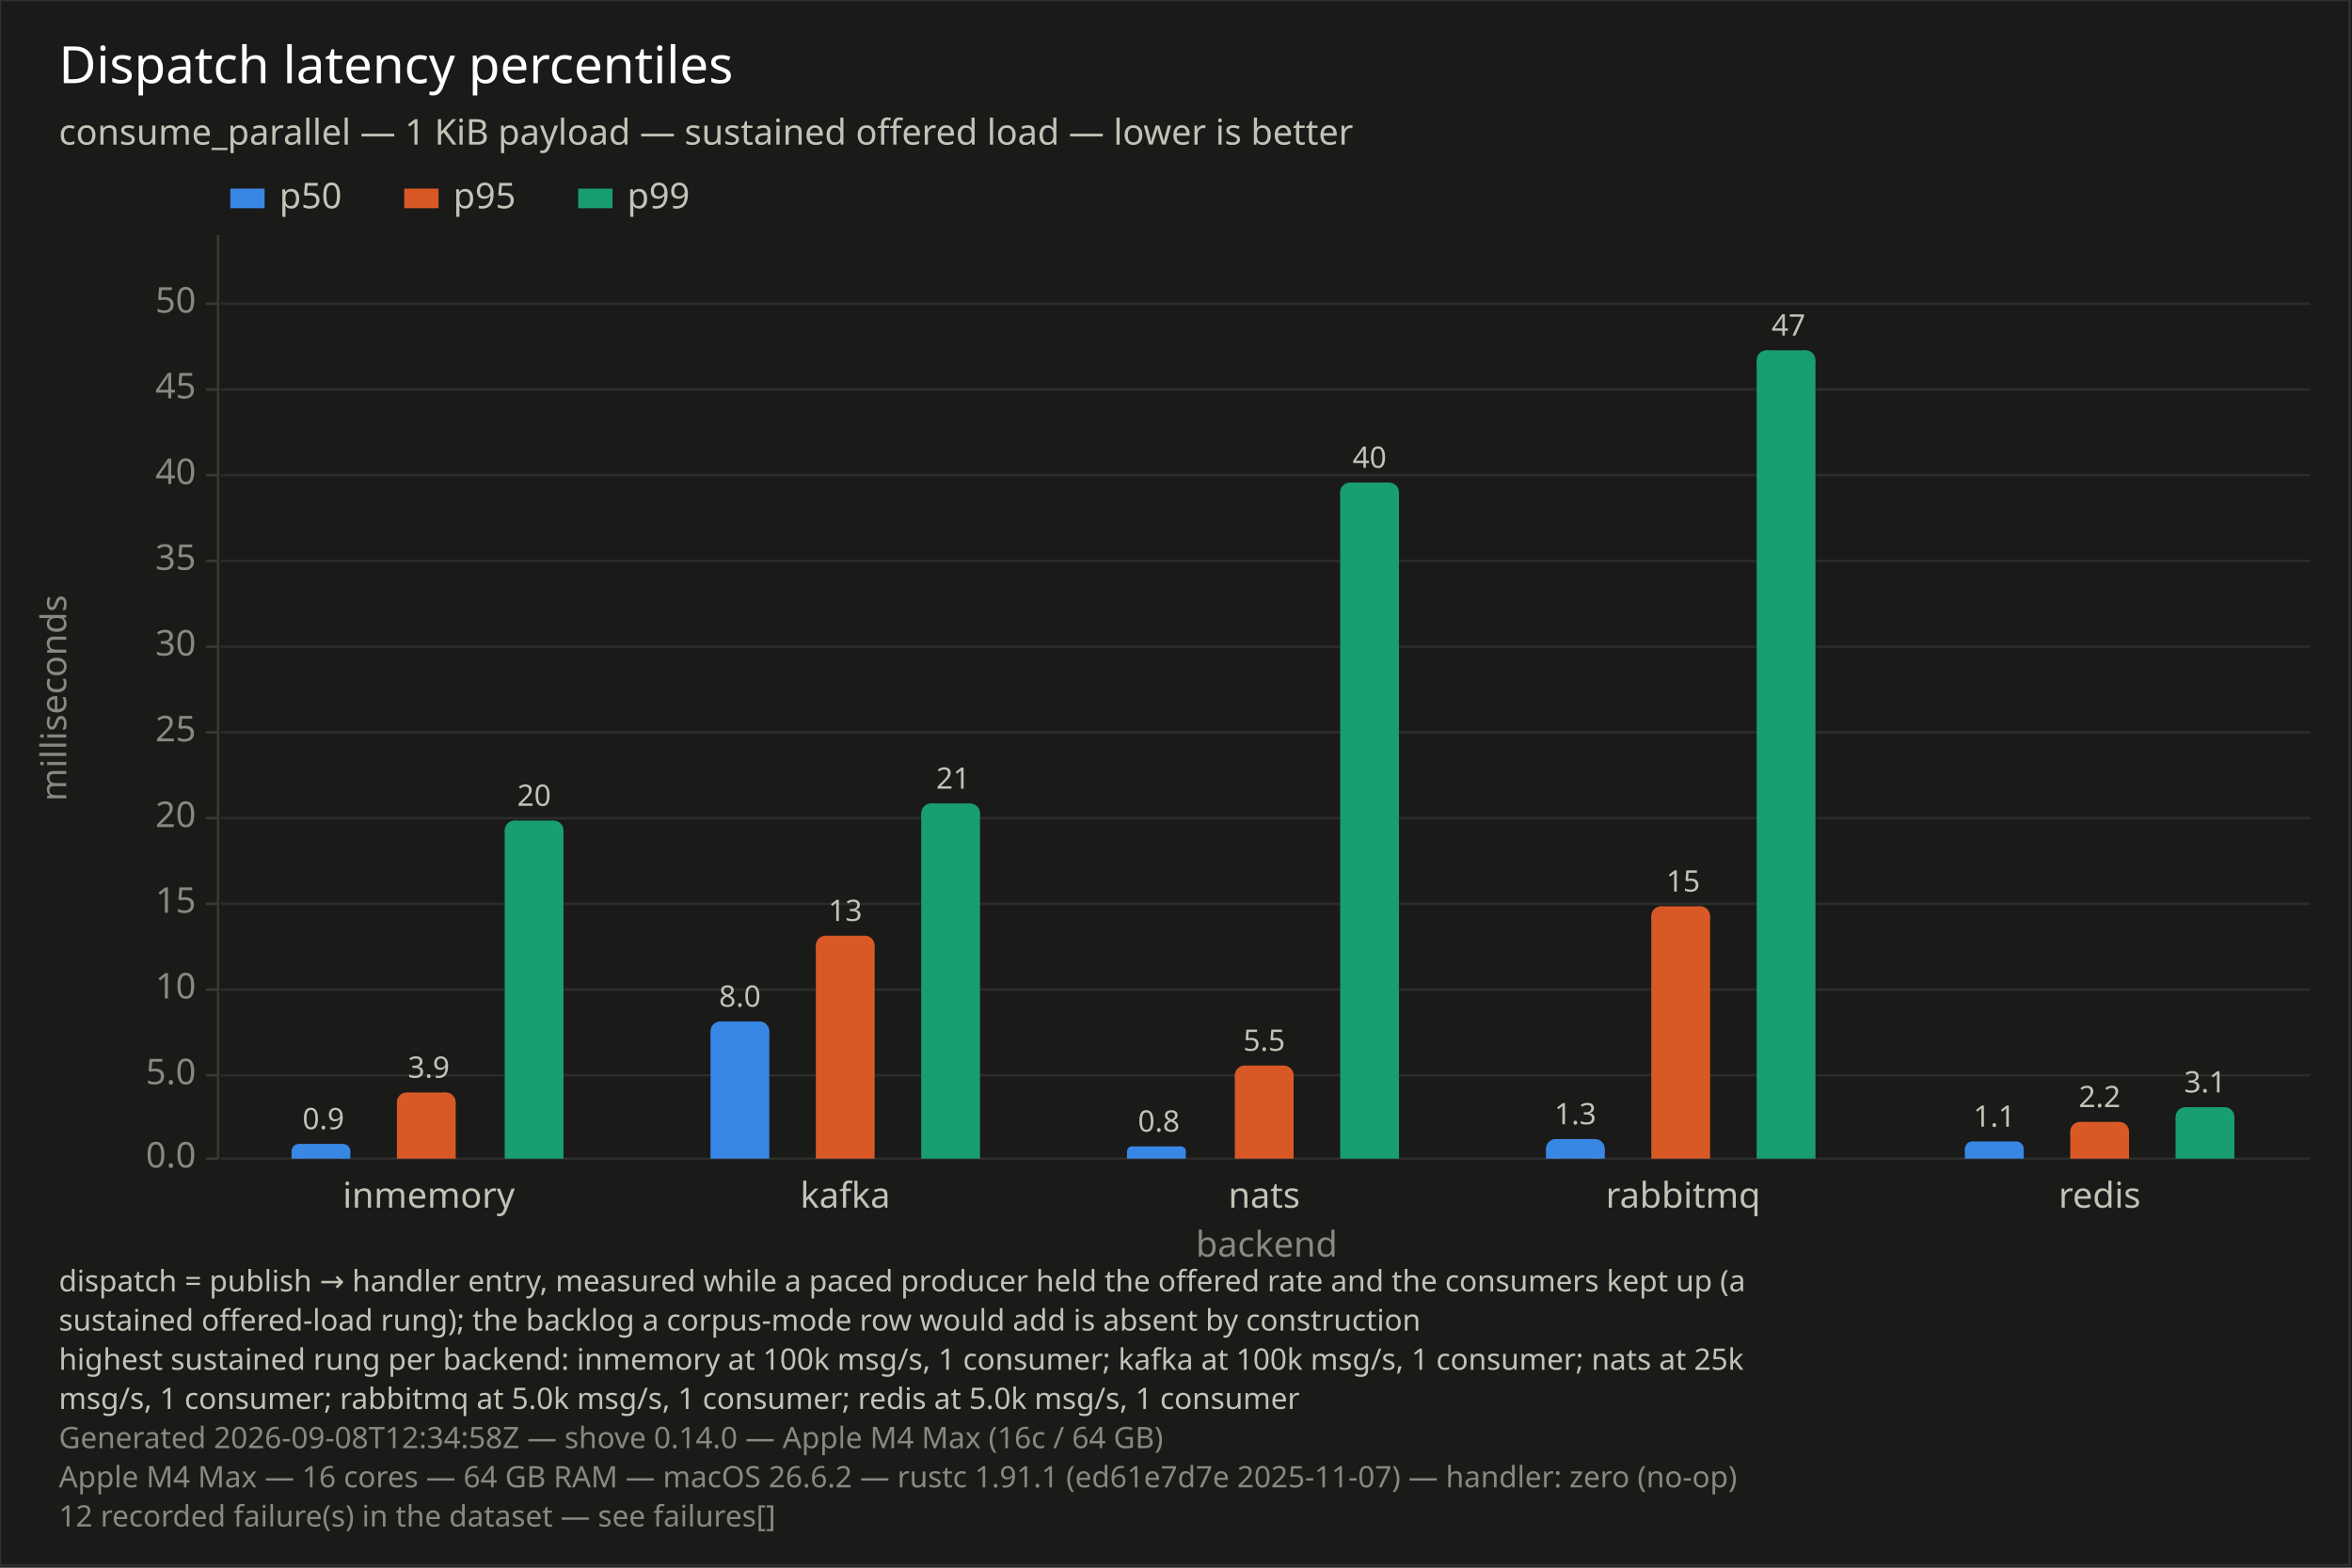
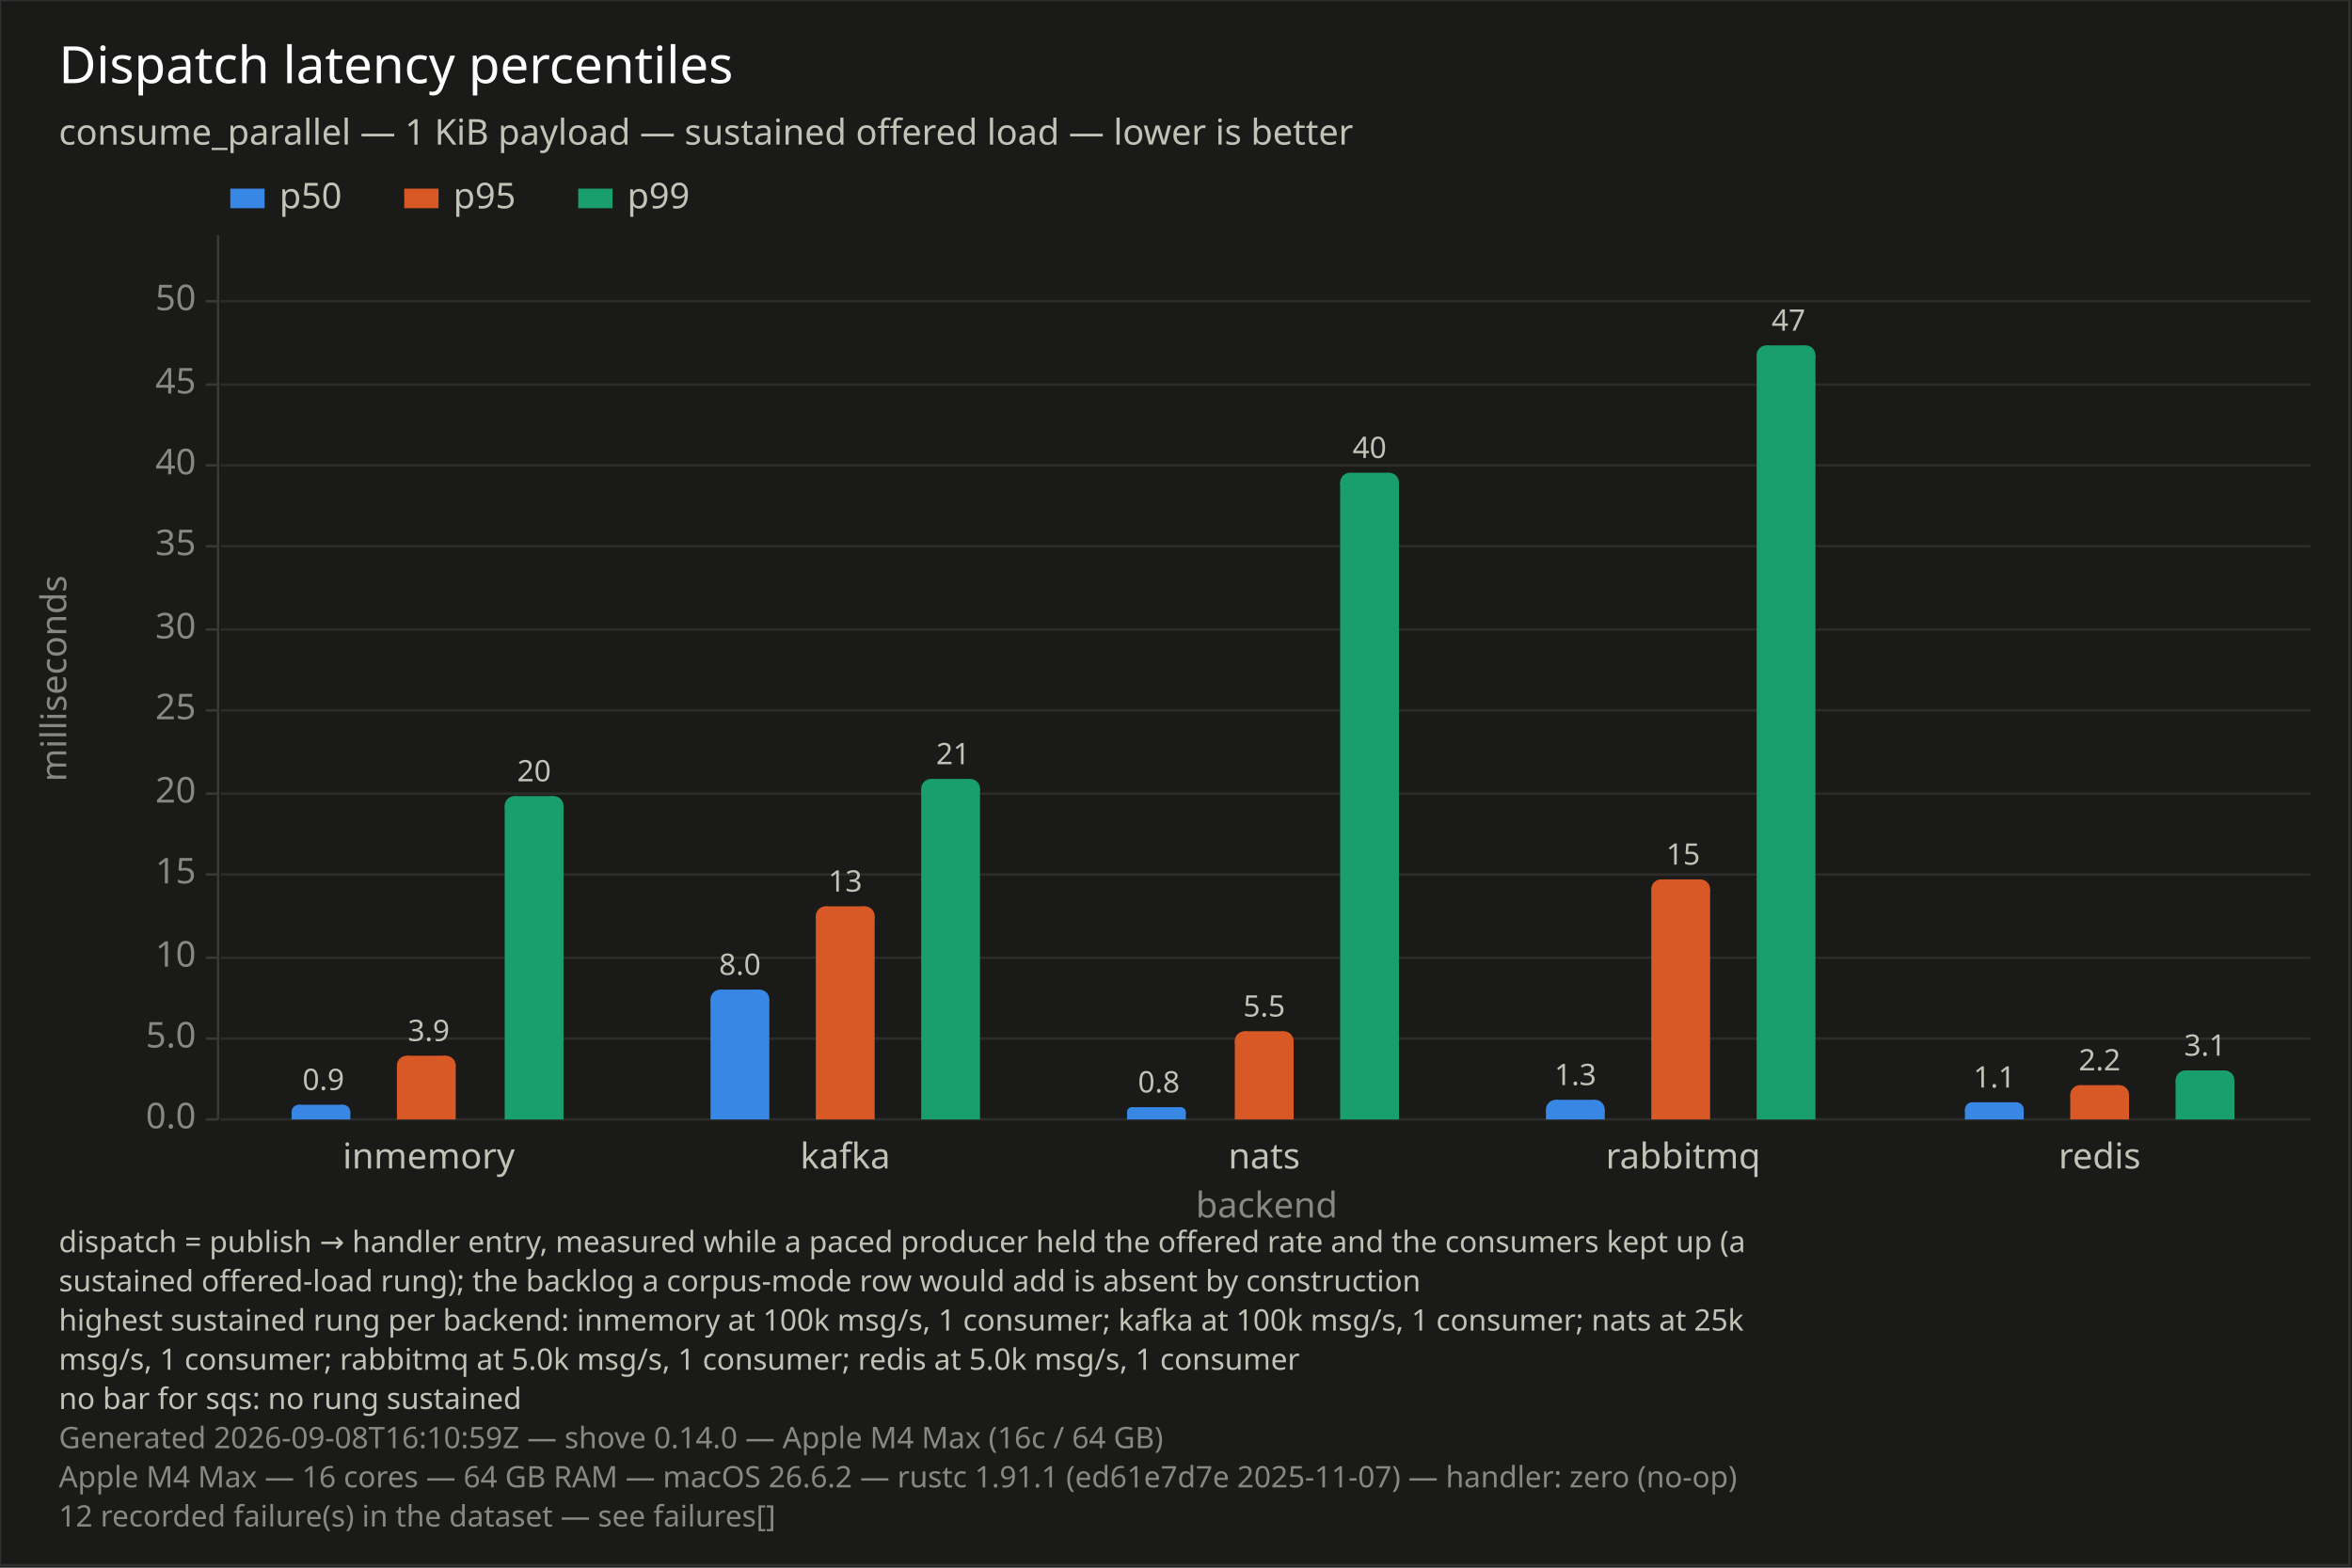
<svg xmlns="http://www.w3.org/2000/svg" width="960" height="640" viewBox="0 0 960 640">
  <rect x="0" y="0" width="960" height="640" opacity="1" fill="#1A1A19" stroke="none" />
  <rect x="0" y="0" width="959" height="639" opacity="0.1" fill="none" stroke="#FFFFFF" />
  <text x="24" y="18" dy="0.76em" text-anchor="start" font-family="sans-serif" font-size="20.968" opacity="1" fill="#FFFFFF">
Dispatch latency percentiles
</text>
  <text x="24" y="48" dy="0.76em" text-anchor="start" font-family="sans-serif" font-size="14.516" opacity="1" fill="#C3C2B7">
consume_parallel — 1 KiB payload — sustained offered load — lower is better
</text>
+   <text x="24" y="502" dy="0.76em" text-anchor="start" font-family="sans-serif" font-size="12.097" opacity="1" fill="#C3C2B7">
+ dispatch = publish → handler entry, measured while a paced producer held the offered rate and the consumers kept up (a
+ </text>
  <text x="24" y="518" dy="0.76em" text-anchor="start" font-family="sans-serif" font-size="12.097" opacity="1" fill="#C3C2B7">
- dispatch = publish → handler entry, measured while a paced producer held the offered rate and the consumers kept up (a
+ sustained offered-load rung); the backlog a corpus-mode row would add is absent by construction
</text>
  <text x="24" y="534" dy="0.76em" text-anchor="start" font-family="sans-serif" font-size="12.097" opacity="1" fill="#C3C2B7">
- sustained offered-load rung); the backlog a corpus-mode row would add is absent by construction
+ highest sustained rung per backend: inmemory at 100k msg/s, 1 consumer; kafka at 100k msg/s, 1 consumer; nats at 25k
</text>
  <text x="24" y="550" dy="0.76em" text-anchor="start" font-family="sans-serif" font-size="12.097" opacity="1" fill="#C3C2B7">
- highest sustained rung per backend: inmemory at 100k msg/s, 1 consumer; kafka at 100k msg/s, 1 consumer; nats at 25k
+ msg/s, 1 consumer; rabbitmq at 5.0k msg/s, 1 consumer; redis at 5.0k msg/s, 1 consumer
</text>
  <text x="24" y="566" dy="0.76em" text-anchor="start" font-family="sans-serif" font-size="12.097" opacity="1" fill="#C3C2B7">
- msg/s, 1 consumer; rabbitmq at 5.0k msg/s, 1 consumer; redis at 5.0k msg/s, 1 consumer
+ no bar for sqs: no rung sustained
</text>
  <text x="24" y="582" dy="0.76em" text-anchor="start" font-family="sans-serif" font-size="12.097" opacity="1" fill="#898781">
- Generated 2026-09-08T12:34:58Z — shove 0.14.0 — Apple M4 Max (16c / 64 GB)
+ Generated 2026-09-08T16:10:59Z — shove 0.14.0 — Apple M4 Max (16c / 64 GB)
</text>
  <text x="24" y="598" dy="0.76em" text-anchor="start" font-family="sans-serif" font-size="12.097" opacity="1" fill="#898781">
Apple M4 Max — 16 cores — 64 GB RAM — macOS 26.6.2 — rustc 1.91.1 (ed61e7d7e 2025-11-07) — handler: zero (no-op)
</text>
  <text x="24" y="614" dy="0.76em" text-anchor="start" font-family="sans-serif" font-size="12.097" opacity="1" fill="#898781">
12 recorded failure(s) in the dataset — see failures[]
</text>
-   <text x="16" y="285" dy="0.76em" text-anchor="middle" font-family="sans-serif" font-size="14.516" opacity="1" fill="#898781" transform="rotate(270, 16, 285)">
+   <text x="16" y="277" dy="0.76em" text-anchor="middle" font-family="sans-serif" font-size="14.516" opacity="1" fill="#898781" transform="rotate(270, 16, 277)">
milliseconds
</text>
-   <line opacity="1" stroke="#2C2C2A" stroke-width="1" x1="90" y1="473" x2="943" y2="473" />
-   <line opacity="1" stroke="#2C2C2A" stroke-width="1" x1="90" y1="439" x2="943" y2="439" />
-   <line opacity="1" stroke="#2C2C2A" stroke-width="1" x1="90" y1="404" x2="943" y2="404" />
-   <line opacity="1" stroke="#2C2C2A" stroke-width="1" x1="90" y1="369" x2="943" y2="369" />
-   <line opacity="1" stroke="#2C2C2A" stroke-width="1" x1="90" y1="334" x2="943" y2="334" />
-   <line opacity="1" stroke="#2C2C2A" stroke-width="1" x1="90" y1="299" x2="943" y2="299" />
-   <line opacity="1" stroke="#2C2C2A" stroke-width="1" x1="90" y1="264" x2="943" y2="264" />
-   <line opacity="1" stroke="#2C2C2A" stroke-width="1" x1="90" y1="229" x2="943" y2="229" />
-   <line opacity="1" stroke="#2C2C2A" stroke-width="1" x1="90" y1="194" x2="943" y2="194" />
-   <line opacity="1" stroke="#2C2C2A" stroke-width="1" x1="90" y1="159" x2="943" y2="159" />
-   <line opacity="1" stroke="#2C2C2A" stroke-width="1" x1="90" y1="124" x2="943" y2="124" />
-   <polyline fill="none" opacity="1" stroke="#383835" stroke-width="1" points="89,96 89,473 " />
-   <text x="80" y="473" dy="0.5ex" text-anchor="end" font-family="sans-serif" font-size="14.516" opacity="1" fill="#898781">
+   <line opacity="1" stroke="#2C2C2A" stroke-width="1" x1="90" y1="457" x2="943" y2="457" />
+   <line opacity="1" stroke="#2C2C2A" stroke-width="1" x1="90" y1="424" x2="943" y2="424" />
+   <line opacity="1" stroke="#2C2C2A" stroke-width="1" x1="90" y1="391" x2="943" y2="391" />
+   <line opacity="1" stroke="#2C2C2A" stroke-width="1" x1="90" y1="357" x2="943" y2="357" />
+   <line opacity="1" stroke="#2C2C2A" stroke-width="1" x1="90" y1="324" x2="943" y2="324" />
+   <line opacity="1" stroke="#2C2C2A" stroke-width="1" x1="90" y1="290" x2="943" y2="290" />
+   <line opacity="1" stroke="#2C2C2A" stroke-width="1" x1="90" y1="257" x2="943" y2="257" />
+   <line opacity="1" stroke="#2C2C2A" stroke-width="1" x1="90" y1="223" x2="943" y2="223" />
+   <line opacity="1" stroke="#2C2C2A" stroke-width="1" x1="90" y1="190" x2="943" y2="190" />
+   <line opacity="1" stroke="#2C2C2A" stroke-width="1" x1="90" y1="157" x2="943" y2="157" />
+   <line opacity="1" stroke="#2C2C2A" stroke-width="1" x1="90" y1="123" x2="943" y2="123" />
+   <polyline fill="none" opacity="1" stroke="#383835" stroke-width="1" points="89,96 89,457 " />
+   <text x="80" y="457" dy="0.5ex" text-anchor="end" font-family="sans-serif" font-size="14.516" opacity="1" fill="#898781">
0.0
</text>
-   <polyline fill="none" opacity="1" stroke="#383835" stroke-width="1" points="84,473 89,473 " />
-   <text x="80" y="439" dy="0.5ex" text-anchor="end" font-family="sans-serif" font-size="14.516" opacity="1" fill="#898781">
+   <polyline fill="none" opacity="1" stroke="#383835" stroke-width="1" points="84,457 89,457 " />
+   <text x="80" y="424" dy="0.5ex" text-anchor="end" font-family="sans-serif" font-size="14.516" opacity="1" fill="#898781">
5.0
</text>
-   <polyline fill="none" opacity="1" stroke="#383835" stroke-width="1" points="84,439 89,439 " />
-   <text x="80" y="404" dy="0.5ex" text-anchor="end" font-family="sans-serif" font-size="14.516" opacity="1" fill="#898781">
+   <polyline fill="none" opacity="1" stroke="#383835" stroke-width="1" points="84,424 89,424 " />
+   <text x="80" y="391" dy="0.5ex" text-anchor="end" font-family="sans-serif" font-size="14.516" opacity="1" fill="#898781">
10
</text>
-   <polyline fill="none" opacity="1" stroke="#383835" stroke-width="1" points="84,404 89,404 " />
-   <text x="80" y="369" dy="0.5ex" text-anchor="end" font-family="sans-serif" font-size="14.516" opacity="1" fill="#898781">
+   <polyline fill="none" opacity="1" stroke="#383835" stroke-width="1" points="84,391 89,391 " />
+   <text x="80" y="357" dy="0.5ex" text-anchor="end" font-family="sans-serif" font-size="14.516" opacity="1" fill="#898781">
15
</text>
-   <polyline fill="none" opacity="1" stroke="#383835" stroke-width="1" points="84,369 89,369 " />
-   <text x="80" y="334" dy="0.5ex" text-anchor="end" font-family="sans-serif" font-size="14.516" opacity="1" fill="#898781">
+   <polyline fill="none" opacity="1" stroke="#383835" stroke-width="1" points="84,357 89,357 " />
+   <text x="80" y="324" dy="0.5ex" text-anchor="end" font-family="sans-serif" font-size="14.516" opacity="1" fill="#898781">
20
</text>
-   <polyline fill="none" opacity="1" stroke="#383835" stroke-width="1" points="84,334 89,334 " />
-   <text x="80" y="299" dy="0.5ex" text-anchor="end" font-family="sans-serif" font-size="14.516" opacity="1" fill="#898781">
+   <polyline fill="none" opacity="1" stroke="#383835" stroke-width="1" points="84,324 89,324 " />
+   <text x="80" y="290" dy="0.5ex" text-anchor="end" font-family="sans-serif" font-size="14.516" opacity="1" fill="#898781">
25
</text>
-   <polyline fill="none" opacity="1" stroke="#383835" stroke-width="1" points="84,299 89,299 " />
-   <text x="80" y="264" dy="0.5ex" text-anchor="end" font-family="sans-serif" font-size="14.516" opacity="1" fill="#898781">
+   <polyline fill="none" opacity="1" stroke="#383835" stroke-width="1" points="84,290 89,290 " />
+   <text x="80" y="257" dy="0.5ex" text-anchor="end" font-family="sans-serif" font-size="14.516" opacity="1" fill="#898781">
30
</text>
-   <polyline fill="none" opacity="1" stroke="#383835" stroke-width="1" points="84,264 89,264 " />
-   <text x="80" y="229" dy="0.5ex" text-anchor="end" font-family="sans-serif" font-size="14.516" opacity="1" fill="#898781">
+   <polyline fill="none" opacity="1" stroke="#383835" stroke-width="1" points="84,257 89,257 " />
+   <text x="80" y="223" dy="0.5ex" text-anchor="end" font-family="sans-serif" font-size="14.516" opacity="1" fill="#898781">
35
</text>
-   <polyline fill="none" opacity="1" stroke="#383835" stroke-width="1" points="84,229 89,229 " />
-   <text x="80" y="194" dy="0.5ex" text-anchor="end" font-family="sans-serif" font-size="14.516" opacity="1" fill="#898781">
+   <polyline fill="none" opacity="1" stroke="#383835" stroke-width="1" points="84,223 89,223 " />
+   <text x="80" y="190" dy="0.5ex" text-anchor="end" font-family="sans-serif" font-size="14.516" opacity="1" fill="#898781">
40
</text>
-   <polyline fill="none" opacity="1" stroke="#383835" stroke-width="1" points="84,194 89,194 " />
-   <text x="80" y="159" dy="0.5ex" text-anchor="end" font-family="sans-serif" font-size="14.516" opacity="1" fill="#898781">
+   <polyline fill="none" opacity="1" stroke="#383835" stroke-width="1" points="84,190 89,190 " />
+   <text x="80" y="157" dy="0.5ex" text-anchor="end" font-family="sans-serif" font-size="14.516" opacity="1" fill="#898781">
45
</text>
-   <polyline fill="none" opacity="1" stroke="#383835" stroke-width="1" points="84,159 89,159 " />
-   <text x="80" y="124" dy="0.5ex" text-anchor="end" font-family="sans-serif" font-size="14.516" opacity="1" fill="#898781">
+   <polyline fill="none" opacity="1" stroke="#383835" stroke-width="1" points="84,157 89,157 " />
+   <text x="80" y="123" dy="0.5ex" text-anchor="end" font-family="sans-serif" font-size="14.516" opacity="1" fill="#898781">
50
</text>
-   <polyline fill="none" opacity="1" stroke="#383835" stroke-width="1" points="84,124 89,124 " />
-   <rect x="119" y="470" width="24" height="3" opacity="1" fill="#3987E5" stroke="none" />
-   <rect x="122" y="467" width="18" height="4" opacity="1" fill="#3987E5" stroke="none" />
-   <circle cx="122" cy="470" r="3" opacity="1" fill="#3987E5" stroke="none" stroke-width="0" />
-   <circle cx="140" cy="470" r="3" opacity="1" fill="#3987E5" stroke="none" stroke-width="0" />
-   <text x="132" y="464" dy="-0.5ex" text-anchor="middle" font-family="sans-serif" font-size="12.097" opacity="1" fill="#C3C2B7">
+   <polyline fill="none" opacity="1" stroke="#383835" stroke-width="1" points="84,123 89,123 " />
+   <rect x="119" y="454" width="24" height="3" opacity="1" fill="#3987E5" stroke="none" />
+   <rect x="122" y="451" width="18" height="4" opacity="1" fill="#3987E5" stroke="none" />
+   <circle cx="122" cy="454" r="3" opacity="1" fill="#3987E5" stroke="none" stroke-width="0" />
+   <circle cx="140" cy="454" r="3" opacity="1" fill="#3987E5" stroke="none" stroke-width="0" />
+   <text x="132" y="448" dy="-0.5ex" text-anchor="middle" font-family="sans-serif" font-size="12.097" opacity="1" fill="#C3C2B7">
0.9
</text>
-   <rect x="162" y="450" width="24" height="23" opacity="1" fill="#D95926" stroke="none" />
-   <rect x="166" y="446" width="16" height="5" opacity="1" fill="#D95926" stroke="none" />
-   <circle cx="166" cy="450" r="4" opacity="1" fill="#D95926" stroke="none" stroke-width="0" />
-   <circle cx="182" cy="450" r="4" opacity="1" fill="#D95926" stroke="none" stroke-width="0" />
-   <text x="175" y="443" dy="-0.5ex" text-anchor="middle" font-family="sans-serif" font-size="12.097" opacity="1" fill="#C3C2B7">
+   <rect x="162" y="435" width="24" height="22" opacity="1" fill="#D95926" stroke="none" />
+   <rect x="166" y="431" width="16" height="5" opacity="1" fill="#D95926" stroke="none" />
+   <circle cx="166" cy="435" r="4" opacity="1" fill="#D95926" stroke="none" stroke-width="0" />
+   <circle cx="182" cy="435" r="4" opacity="1" fill="#D95926" stroke="none" stroke-width="0" />
+   <text x="175" y="428" dy="-0.5ex" text-anchor="middle" font-family="sans-serif" font-size="12.097" opacity="1" fill="#C3C2B7">
3.9
</text>
-   <rect x="206" y="339" width="24" height="134" opacity="1" fill="#199E70" stroke="none" />
-   <rect x="210" y="335" width="16" height="5" opacity="1" fill="#199E70" stroke="none" />
-   <circle cx="210" cy="339" r="4" opacity="1" fill="#199E70" stroke="none" stroke-width="0" />
-   <circle cx="226" cy="339" r="4" opacity="1" fill="#199E70" stroke="none" stroke-width="0" />
-   <text x="218" y="332" dy="-0.5ex" text-anchor="middle" font-family="sans-serif" font-size="12.097" opacity="1" fill="#C3C2B7">
+   <rect x="206" y="329" width="24" height="128" opacity="1" fill="#199E70" stroke="none" />
+   <rect x="210" y="325" width="16" height="5" opacity="1" fill="#199E70" stroke="none" />
+   <circle cx="210" cy="329" r="4" opacity="1" fill="#199E70" stroke="none" stroke-width="0" />
+   <circle cx="226" cy="329" r="4" opacity="1" fill="#199E70" stroke="none" stroke-width="0" />
+   <text x="218" y="322" dy="-0.5ex" text-anchor="middle" font-family="sans-serif" font-size="12.097" opacity="1" fill="#C3C2B7">
20
</text>
-   <rect x="290" y="421" width="24" height="52" opacity="1" fill="#3987E5" stroke="none" />
-   <rect x="294" y="417" width="16" height="5" opacity="1" fill="#3987E5" stroke="none" />
-   <circle cx="294" cy="421" r="4" opacity="1" fill="#3987E5" stroke="none" stroke-width="0" />
-   <circle cx="310" cy="421" r="4" opacity="1" fill="#3987E5" stroke="none" stroke-width="0" />
-   <text x="302" y="414" dy="-0.5ex" text-anchor="middle" font-family="sans-serif" font-size="12.097" opacity="1" fill="#C3C2B7">
+   <rect x="290" y="408" width="24" height="49" opacity="1" fill="#3987E5" stroke="none" />
+   <rect x="294" y="404" width="16" height="5" opacity="1" fill="#3987E5" stroke="none" />
+   <circle cx="294" cy="408" r="4" opacity="1" fill="#3987E5" stroke="none" stroke-width="0" />
+   <circle cx="310" cy="408" r="4" opacity="1" fill="#3987E5" stroke="none" stroke-width="0" />
+   <text x="302" y="401" dy="-0.5ex" text-anchor="middle" font-family="sans-serif" font-size="12.097" opacity="1" fill="#C3C2B7">
8.0
</text>
-   <rect x="333" y="386" width="24" height="87" opacity="1" fill="#D95926" stroke="none" />
-   <rect x="337" y="382" width="16" height="5" opacity="1" fill="#D95926" stroke="none" />
-   <circle cx="337" cy="386" r="4" opacity="1" fill="#D95926" stroke="none" stroke-width="0" />
-   <circle cx="353" cy="386" r="4" opacity="1" fill="#D95926" stroke="none" stroke-width="0" />
-   <text x="345" y="379" dy="-0.5ex" text-anchor="middle" font-family="sans-serif" font-size="12.097" opacity="1" fill="#C3C2B7">
+   <rect x="333" y="374" width="24" height="83" opacity="1" fill="#D95926" stroke="none" />
+   <rect x="337" y="370" width="16" height="5" opacity="1" fill="#D95926" stroke="none" />
+   <circle cx="337" cy="374" r="4" opacity="1" fill="#D95926" stroke="none" stroke-width="0" />
+   <circle cx="353" cy="374" r="4" opacity="1" fill="#D95926" stroke="none" stroke-width="0" />
+   <text x="345" y="367" dy="-0.5ex" text-anchor="middle" font-family="sans-serif" font-size="12.097" opacity="1" fill="#C3C2B7">
13
</text>
-   <rect x="376" y="332" width="24" height="141" opacity="1" fill="#199E70" stroke="none" />
-   <rect x="380" y="328" width="16" height="5" opacity="1" fill="#199E70" stroke="none" />
-   <circle cx="380" cy="332" r="4" opacity="1" fill="#199E70" stroke="none" stroke-width="0" />
-   <circle cx="396" cy="332" r="4" opacity="1" fill="#199E70" stroke="none" stroke-width="0" />
-   <text x="389" y="325" dy="-0.5ex" text-anchor="middle" font-family="sans-serif" font-size="12.097" opacity="1" fill="#C3C2B7">
+   <rect x="376" y="322" width="24" height="135" opacity="1" fill="#199E70" stroke="none" />
+   <rect x="380" y="318" width="16" height="5" opacity="1" fill="#199E70" stroke="none" />
+   <circle cx="380" cy="322" r="4" opacity="1" fill="#199E70" stroke="none" stroke-width="0" />
+   <circle cx="396" cy="322" r="4" opacity="1" fill="#199E70" stroke="none" stroke-width="0" />
+   <text x="389" y="315" dy="-0.5ex" text-anchor="middle" font-family="sans-serif" font-size="12.097" opacity="1" fill="#C3C2B7">
21
</text>
-   <rect x="460" y="470" width="24" height="3" opacity="1" fill="#3987E5" stroke="none" />
-   <rect x="462" y="468" width="20" height="3" opacity="1" fill="#3987E5" stroke="none" />
-   <circle cx="462" cy="470" r="2" opacity="1" fill="#3987E5" stroke="none" stroke-width="0" />
-   <circle cx="482" cy="470" r="2" opacity="1" fill="#3987E5" stroke="none" stroke-width="0" />
-   <text x="473" y="465" dy="-0.5ex" text-anchor="middle" font-family="sans-serif" font-size="12.097" opacity="1" fill="#C3C2B7">
+   <rect x="460" y="454" width="24" height="3" opacity="1" fill="#3987E5" stroke="none" />
+   <rect x="462" y="452" width="20" height="3" opacity="1" fill="#3987E5" stroke="none" />
+   <circle cx="462" cy="454" r="2" opacity="1" fill="#3987E5" stroke="none" stroke-width="0" />
+   <circle cx="482" cy="454" r="2" opacity="1" fill="#3987E5" stroke="none" stroke-width="0" />
+   <text x="473" y="449" dy="-0.5ex" text-anchor="middle" font-family="sans-serif" font-size="12.097" opacity="1" fill="#C3C2B7">
0.8
</text>
-   <rect x="504" y="439" width="24" height="34" opacity="1" fill="#D95926" stroke="none" />
-   <rect x="508" y="435" width="16" height="5" opacity="1" fill="#D95926" stroke="none" />
-   <circle cx="508" cy="439" r="4" opacity="1" fill="#D95926" stroke="none" stroke-width="0" />
-   <circle cx="524" cy="439" r="4" opacity="1" fill="#D95926" stroke="none" stroke-width="0" />
-   <text x="516" y="432" dy="-0.5ex" text-anchor="middle" font-family="sans-serif" font-size="12.097" opacity="1" fill="#C3C2B7">
+   <rect x="504" y="425" width="24" height="32" opacity="1" fill="#D95926" stroke="none" />
+   <rect x="508" y="421" width="16" height="5" opacity="1" fill="#D95926" stroke="none" />
+   <circle cx="508" cy="425" r="4" opacity="1" fill="#D95926" stroke="none" stroke-width="0" />
+   <circle cx="524" cy="425" r="4" opacity="1" fill="#D95926" stroke="none" stroke-width="0" />
+   <text x="516" y="418" dy="-0.5ex" text-anchor="middle" font-family="sans-serif" font-size="12.097" opacity="1" fill="#C3C2B7">
5.5
</text>
-   <rect x="547" y="201" width="24" height="272" opacity="1" fill="#199E70" stroke="none" />
-   <rect x="551" y="197" width="16" height="5" opacity="1" fill="#199E70" stroke="none" />
-   <circle cx="551" cy="201" r="4" opacity="1" fill="#199E70" stroke="none" stroke-width="0" />
-   <circle cx="567" cy="201" r="4" opacity="1" fill="#199E70" stroke="none" stroke-width="0" />
-   <text x="559" y="194" dy="-0.5ex" text-anchor="middle" font-family="sans-serif" font-size="12.097" opacity="1" fill="#C3C2B7">
+   <rect x="547" y="197" width="24" height="260" opacity="1" fill="#199E70" stroke="none" />
+   <rect x="551" y="193" width="16" height="5" opacity="1" fill="#199E70" stroke="none" />
+   <circle cx="551" cy="197" r="4" opacity="1" fill="#199E70" stroke="none" stroke-width="0" />
+   <circle cx="567" cy="197" r="4" opacity="1" fill="#199E70" stroke="none" stroke-width="0" />
+   <text x="559" y="190" dy="-0.5ex" text-anchor="middle" font-family="sans-serif" font-size="12.097" opacity="1" fill="#C3C2B7">
40
</text>
-   <rect x="631" y="469" width="24" height="4" opacity="1" fill="#3987E5" stroke="none" />
-   <rect x="635" y="465" width="16" height="5" opacity="1" fill="#3987E5" stroke="none" />
-   <circle cx="635" cy="469" r="4" opacity="1" fill="#3987E5" stroke="none" stroke-width="0" />
-   <circle cx="651" cy="469" r="4" opacity="1" fill="#3987E5" stroke="none" stroke-width="0" />
-   <text x="643" y="462" dy="-0.5ex" text-anchor="middle" font-family="sans-serif" font-size="12.097" opacity="1" fill="#C3C2B7">
+   <rect x="631" y="453" width="24" height="4" opacity="1" fill="#3987E5" stroke="none" />
+   <rect x="635" y="449" width="16" height="5" opacity="1" fill="#3987E5" stroke="none" />
+   <circle cx="635" cy="453" r="4" opacity="1" fill="#3987E5" stroke="none" stroke-width="0" />
+   <circle cx="651" cy="453" r="4" opacity="1" fill="#3987E5" stroke="none" stroke-width="0" />
+   <text x="643" y="446" dy="-0.5ex" text-anchor="middle" font-family="sans-serif" font-size="12.097" opacity="1" fill="#C3C2B7">
1.3
</text>
-   <rect x="674" y="374" width="24" height="99" opacity="1" fill="#D95926" stroke="none" />
-   <rect x="678" y="370" width="16" height="5" opacity="1" fill="#D95926" stroke="none" />
-   <circle cx="678" cy="374" r="4" opacity="1" fill="#D95926" stroke="none" stroke-width="0" />
-   <circle cx="694" cy="374" r="4" opacity="1" fill="#D95926" stroke="none" stroke-width="0" />
-   <text x="687" y="367" dy="-0.5ex" text-anchor="middle" font-family="sans-serif" font-size="12.097" opacity="1" fill="#C3C2B7">
+   <rect x="674" y="363" width="24" height="94" opacity="1" fill="#D95926" stroke="none" />
+   <rect x="678" y="359" width="16" height="5" opacity="1" fill="#D95926" stroke="none" />
+   <circle cx="678" cy="363" r="4" opacity="1" fill="#D95926" stroke="none" stroke-width="0" />
+   <circle cx="694" cy="363" r="4" opacity="1" fill="#D95926" stroke="none" stroke-width="0" />
+   <text x="687" y="356" dy="-0.5ex" text-anchor="middle" font-family="sans-serif" font-size="12.097" opacity="1" fill="#C3C2B7">
15
</text>
-   <rect x="717" y="147" width="24" height="326" opacity="1" fill="#199E70" stroke="none" />
-   <rect x="721" y="143" width="16" height="5" opacity="1" fill="#199E70" stroke="none" />
-   <circle cx="721" cy="147" r="4" opacity="1" fill="#199E70" stroke="none" stroke-width="0" />
-   <circle cx="737" cy="147" r="4" opacity="1" fill="#199E70" stroke="none" stroke-width="0" />
-   <text x="730" y="140" dy="-0.5ex" text-anchor="middle" font-family="sans-serif" font-size="12.097" opacity="1" fill="#C3C2B7">
+   <rect x="717" y="145" width="24" height="312" opacity="1" fill="#199E70" stroke="none" />
+   <rect x="721" y="141" width="16" height="5" opacity="1" fill="#199E70" stroke="none" />
+   <circle cx="721" cy="145" r="4" opacity="1" fill="#199E70" stroke="none" stroke-width="0" />
+   <circle cx="737" cy="145" r="4" opacity="1" fill="#199E70" stroke="none" stroke-width="0" />
+   <text x="730" y="138" dy="-0.5ex" text-anchor="middle" font-family="sans-serif" font-size="12.097" opacity="1" fill="#C3C2B7">
47
</text>
-   <rect x="802" y="469" width="24" height="4" opacity="1" fill="#3987E5" stroke="none" />
-   <rect x="805" y="466" width="18" height="4" opacity="1" fill="#3987E5" stroke="none" />
-   <circle cx="805" cy="469" r="3" opacity="1" fill="#3987E5" stroke="none" stroke-width="0" />
-   <circle cx="823" cy="469" r="3" opacity="1" fill="#3987E5" stroke="none" stroke-width="0" />
-   <text x="814" y="463" dy="-0.5ex" text-anchor="middle" font-family="sans-serif" font-size="12.097" opacity="1" fill="#C3C2B7">
+   <rect x="802" y="453" width="24" height="4" opacity="1" fill="#3987E5" stroke="none" />
+   <rect x="805" y="450" width="18" height="4" opacity="1" fill="#3987E5" stroke="none" />
+   <circle cx="805" cy="453" r="3" opacity="1" fill="#3987E5" stroke="none" stroke-width="0" />
+   <circle cx="823" cy="453" r="3" opacity="1" fill="#3987E5" stroke="none" stroke-width="0" />
+   <text x="814" y="447" dy="-0.5ex" text-anchor="middle" font-family="sans-serif" font-size="12.097" opacity="1" fill="#C3C2B7">
1.1
</text>
-   <rect x="845" y="462" width="24" height="11" opacity="1" fill="#D95926" stroke="none" />
-   <rect x="849" y="458" width="16" height="5" opacity="1" fill="#D95926" stroke="none" />
-   <circle cx="849" cy="462" r="4" opacity="1" fill="#D95926" stroke="none" stroke-width="0" />
-   <circle cx="865" cy="462" r="4" opacity="1" fill="#D95926" stroke="none" stroke-width="0" />
-   <text x="857" y="455" dy="-0.5ex" text-anchor="middle" font-family="sans-serif" font-size="12.097" opacity="1" fill="#C3C2B7">
+   <rect x="845" y="447" width="24" height="10" opacity="1" fill="#D95926" stroke="none" />
+   <rect x="849" y="443" width="16" height="5" opacity="1" fill="#D95926" stroke="none" />
+   <circle cx="849" cy="447" r="4" opacity="1" fill="#D95926" stroke="none" stroke-width="0" />
+   <circle cx="865" cy="447" r="4" opacity="1" fill="#D95926" stroke="none" stroke-width="0" />
+   <text x="857" y="440" dy="-0.5ex" text-anchor="middle" font-family="sans-serif" font-size="12.097" opacity="1" fill="#C3C2B7">
2.2
</text>
-   <rect x="888" y="456" width="24" height="17" opacity="1" fill="#199E70" stroke="none" />
-   <rect x="892" y="452" width="16" height="5" opacity="1" fill="#199E70" stroke="none" />
-   <circle cx="892" cy="456" r="4" opacity="1" fill="#199E70" stroke="none" stroke-width="0" />
-   <circle cx="908" cy="456" r="4" opacity="1" fill="#199E70" stroke="none" stroke-width="0" />
-   <text x="900" y="449" dy="-0.5ex" text-anchor="middle" font-family="sans-serif" font-size="12.097" opacity="1" fill="#C3C2B7">
+   <rect x="888" y="441" width="24" height="16" opacity="1" fill="#199E70" stroke="none" />
+   <rect x="892" y="437" width="16" height="5" opacity="1" fill="#199E70" stroke="none" />
+   <circle cx="892" cy="441" r="4" opacity="1" fill="#199E70" stroke="none" stroke-width="0" />
+   <circle cx="908" cy="441" r="4" opacity="1" fill="#199E70" stroke="none" stroke-width="0" />
+   <text x="900" y="434" dy="-0.5ex" text-anchor="middle" font-family="sans-serif" font-size="12.097" opacity="1" fill="#C3C2B7">
3.1
</text>
-   <text x="175" y="482" dy="0.76em" text-anchor="middle" font-family="sans-serif" font-size="14.516" opacity="1" fill="#C3C2B7">
+   <text x="175" y="466" dy="0.76em" text-anchor="middle" font-family="sans-serif" font-size="14.516" opacity="1" fill="#C3C2B7">
inmemory
</text>
-   <text x="345" y="482" dy="0.76em" text-anchor="middle" font-family="sans-serif" font-size="14.516" opacity="1" fill="#C3C2B7">
+   <text x="345" y="466" dy="0.76em" text-anchor="middle" font-family="sans-serif" font-size="14.516" opacity="1" fill="#C3C2B7">
kafka
</text>
-   <text x="516" y="482" dy="0.76em" text-anchor="middle" font-family="sans-serif" font-size="14.516" opacity="1" fill="#C3C2B7">
+   <text x="516" y="466" dy="0.76em" text-anchor="middle" font-family="sans-serif" font-size="14.516" opacity="1" fill="#C3C2B7">
nats
</text>
-   <text x="687" y="482" dy="0.76em" text-anchor="middle" font-family="sans-serif" font-size="14.516" opacity="1" fill="#C3C2B7">
+   <text x="687" y="466" dy="0.76em" text-anchor="middle" font-family="sans-serif" font-size="14.516" opacity="1" fill="#C3C2B7">
rabbitmq
</text>
-   <text x="857" y="482" dy="0.76em" text-anchor="middle" font-family="sans-serif" font-size="14.516" opacity="1" fill="#C3C2B7">
+   <text x="857" y="466" dy="0.76em" text-anchor="middle" font-family="sans-serif" font-size="14.516" opacity="1" fill="#C3C2B7">
redis
</text>
-   <text x="517" y="502" dy="0.76em" text-anchor="middle" font-family="sans-serif" font-size="14.516" opacity="1" fill="#898781">
+   <text x="517" y="486" dy="0.76em" text-anchor="middle" font-family="sans-serif" font-size="14.516" opacity="1" fill="#898781">
backend
</text>
  <rect x="94" y="77" width="14" height="8" opacity="1" fill="#3987E5" stroke="none" />
  <text x="114" y="74" dy="0.76em" text-anchor="start" font-family="sans-serif" font-size="14.516" opacity="1" fill="#C3C2B7">
p50
</text>
  <rect x="165" y="77" width="14" height="8" opacity="1" fill="#D95926" stroke="none" />
  <text x="185" y="74" dy="0.76em" text-anchor="start" font-family="sans-serif" font-size="14.516" opacity="1" fill="#C3C2B7">
p95
</text>
  <rect x="236" y="77" width="14" height="8" opacity="1" fill="#199E70" stroke="none" />
  <text x="256" y="74" dy="0.76em" text-anchor="start" font-family="sans-serif" font-size="14.516" opacity="1" fill="#C3C2B7">
p99
</text>
</svg>
